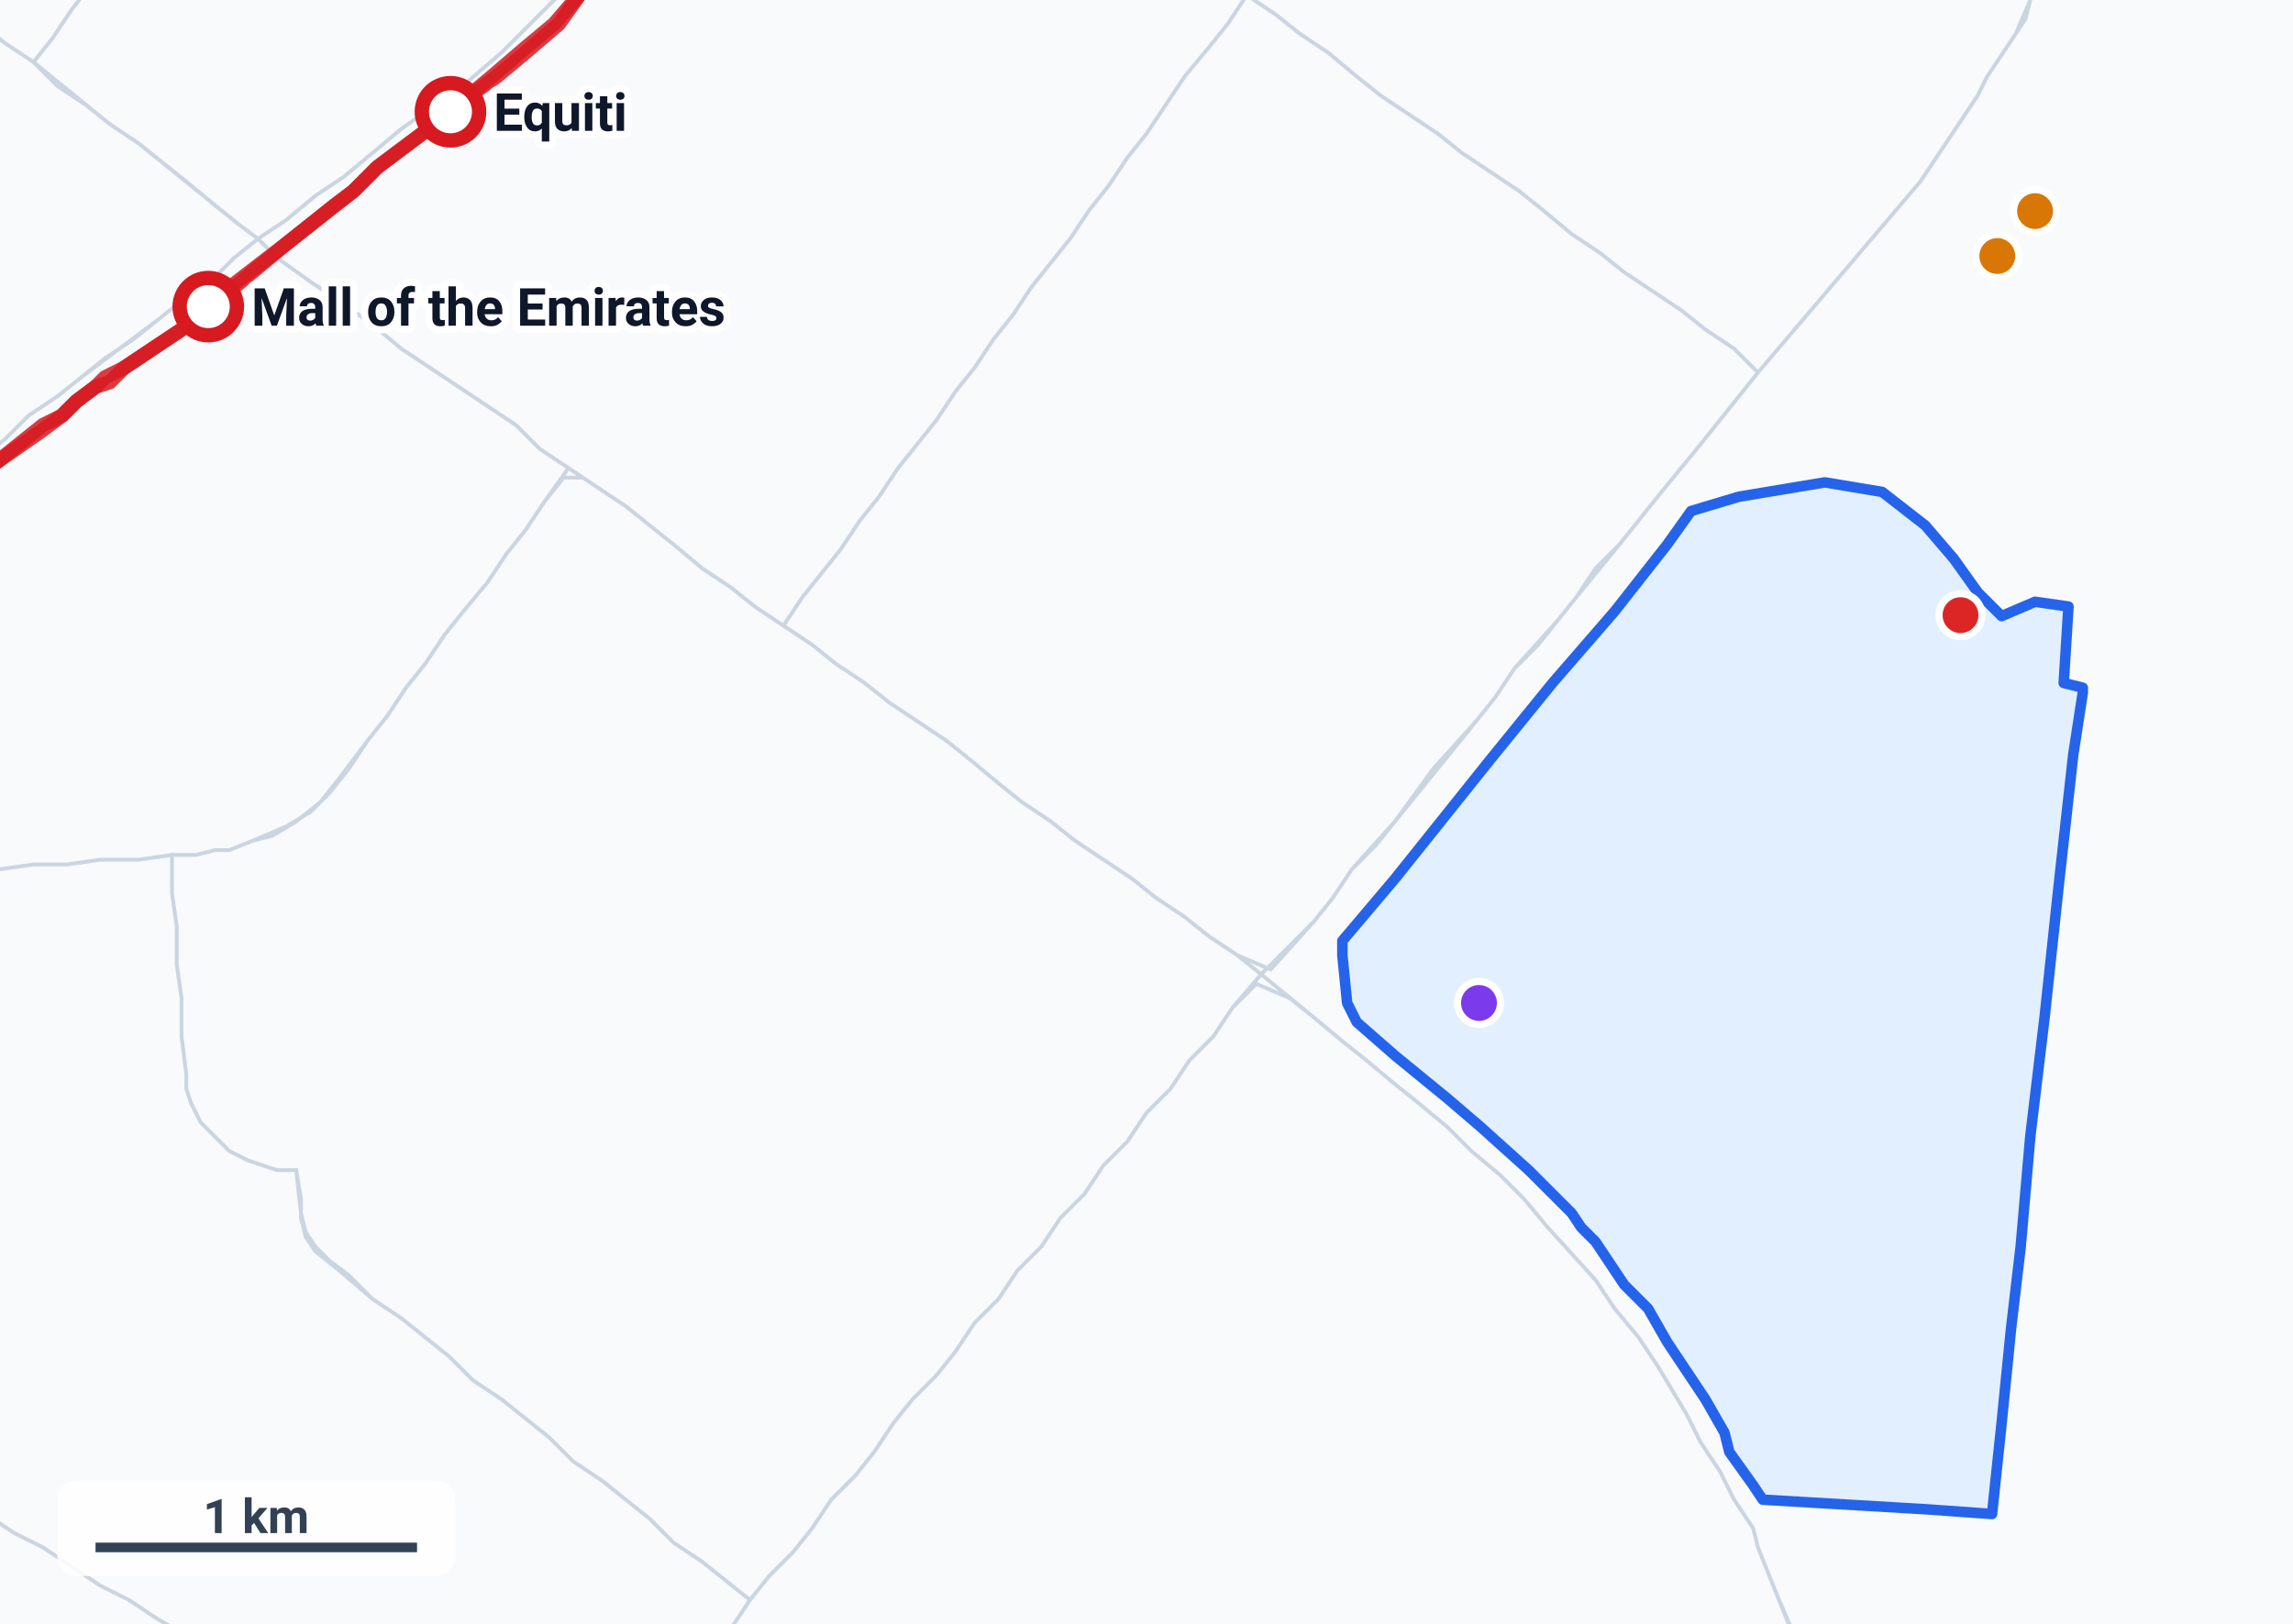
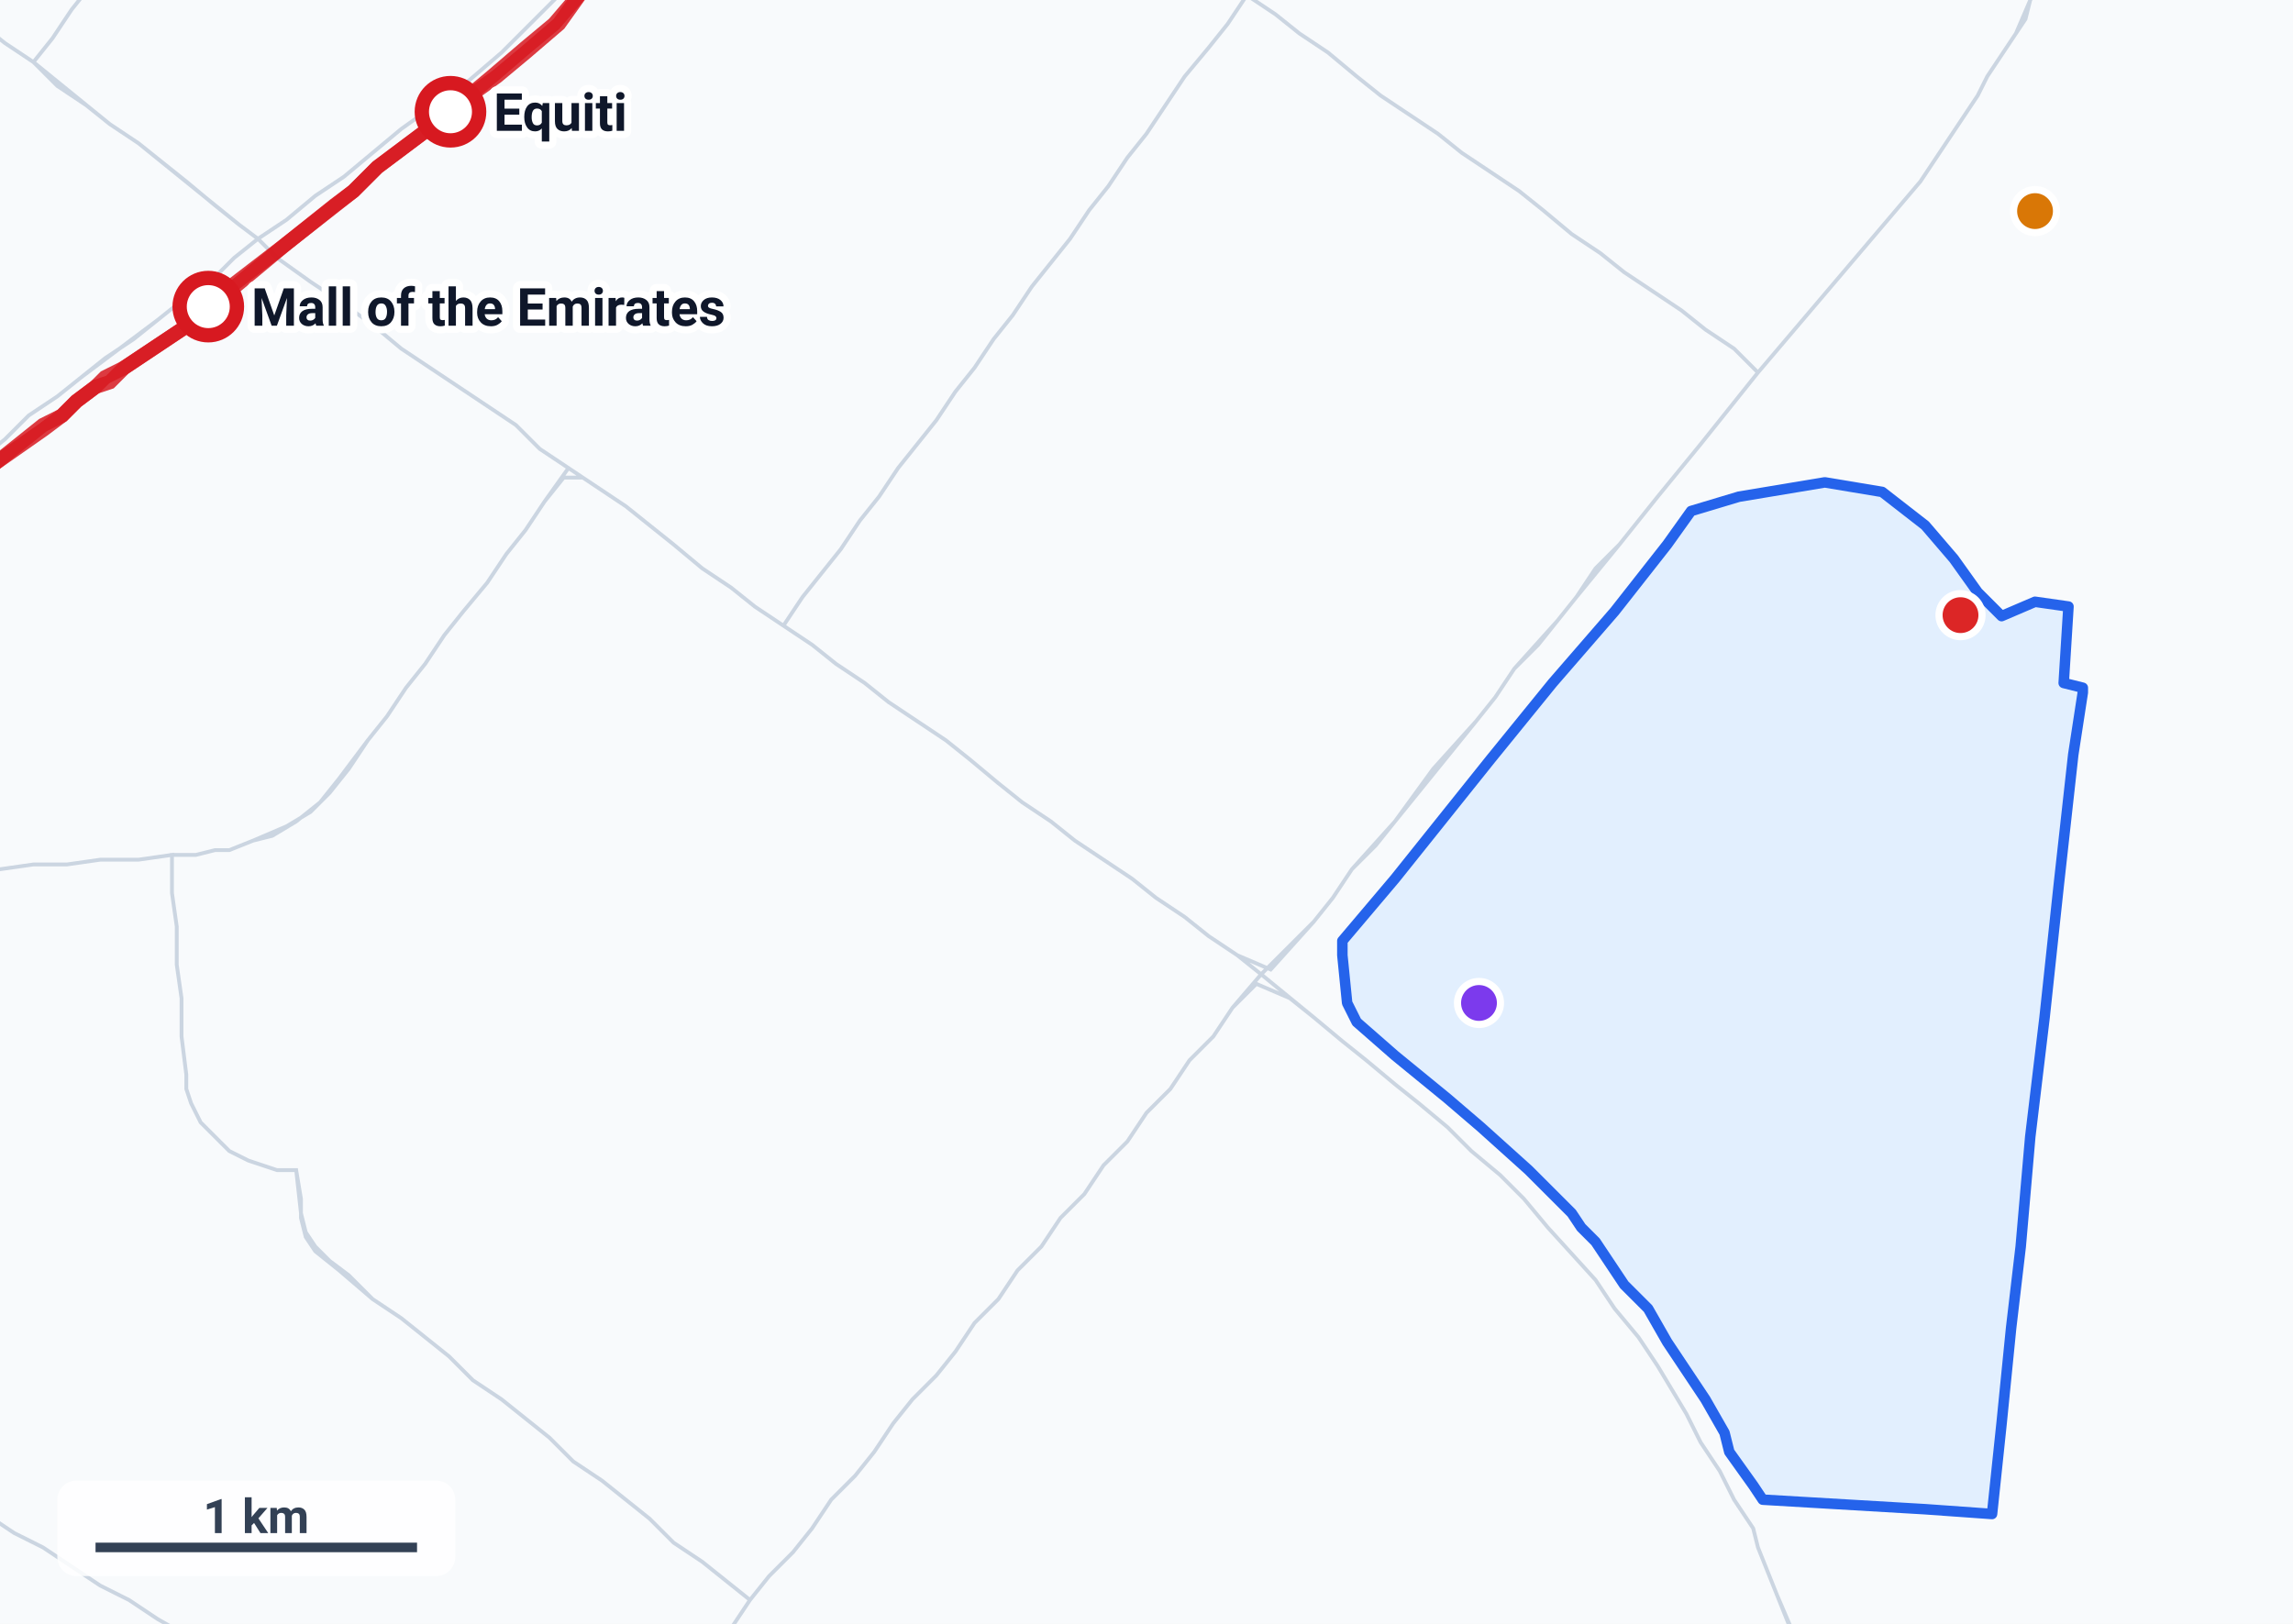
<svg xmlns="http://www.w3.org/2000/svg" viewBox="0 0 480 340" width="480" height="340">
  <style>.l{font:600 11px system-ui,-apple-system,"Segoe UI",Roboto,sans-serif;fill:#0f172a;paint-order:stroke;stroke:#fff;stroke-width:3px;stroke-linejoin:round}.s{font:600 10px system-ui,-apple-system,"Segoe UI",Roboto,sans-serif;fill:#334155}</style>
  <rect width="480" height="340" fill="#f8fafc" />
  <path d="M429,-6 427,-3 425,0 424,4 422,7 420,10 418,13 416,16 414,20 412,23 410,26 408,29 406,32 402,38 368,78 363,73 357,69 352,65 346,61 340,57 335,53 329,49 323,44 318,40 312,36 306,32 301,28 295,24 289,20 284,16 278,11 272,7 267,3 261,-1M289,20 295,24 301,28 306,32 312,36 318,40 323,44 329,49 335,53 340,57 346,61 352,65 357,69 363,73 368,78 364,83 360,88 356,93 347,104 343,109 339,114 334,119 330,125 326,130 322,135 317,140 313,146 309,151 300,161 292,172 288,177 283,182 279,188 275,193 266,203 259,200 253,196 248,192 242,188 237,184 231,180 225,176 220,172 214,168 209,164 203,159 198,155 192,151 186,147 181,143 175,139 170,135 164,131 168,125 172,120 176,115 180,109 184,104 188,98 192,93 196,88 200,82 204,77 208,71 212,66 216,60 220,55 224,50 228,44 232,39 236,33 240,28 244,22 248,16 253,10 257,5 261,-1 267,3 272,7 278,11 284,16 289,20M60,46 54,50 50,47 45,43 39,38 34,34 29,30 23,26 18,22 12,18 7,13 11,8 15,2 19,-3M121,-5 117,-1 113,3 109,7 105,11 98,17 91,22 84,27 78,32 72,37 66,41 60,46M164,131 170,135 175,139 181,143 186,147 192,151 198,155 203,159 209,164 214,168 220,172 225,176 231,180 237,184 242,188 248,192 253,196 259,200 264,204 258,211 254,217 249,222 245,228 240,233 236,239 231,244 227,250 222,255 218,261 213,266 209,272 204,277 200,283 196,288 191,293 187,298 183,304 179,309 174,314 170,320 166,325 161,330 157,335 152,331 147,327 141,323 136,318 131,314 126,310 120,306 115,301 110,297 105,293 99,289 94,284 89,280 84,276 78,272 73,267 69,264 66,261 64,258 63,254 62,245 58,245 55,244 52,243 48,241 45,238 42,235 40,231 39,228 39,225 38,217 38,209 37,202 37,194 36,187 36,179 41,179 45,178 48,178 53,176 57,175 62,172 67,168 71,163 77,155 81,150 85,144 89,139 93,133 97,128 102,122 106,116 110,111 114,105 118,100 122,100 125,102 131,106 136,110 141,114 147,119 153,123 158,127 164,131M102,85 108,89 113,94 119,98 114,105 110,111 106,116 102,122 97,128 93,133 89,139 85,144 81,150 77,155 73,161 69,166 65,170 60,173 53,176 48,178 45,178 41,179 36,179 29,180 21,180 14,181 7,181 -0,182 -7,182M-10,100 -4,96 1,92 6,87 12,83 17,79 22,75 28,71 33,67 38,63 44,59 49,54 54,50 58,54 65,59 71,63 78,68 84,73 90,77 96,81 102,85M148,346 153,341 157,335 161,330 166,325 170,320 174,314 179,309 183,304 187,298 191,293 196,288 200,283 204,277 209,272 213,266 218,261 222,255 227,250 231,244 236,239 240,233 245,228 249,222 254,217 258,211 263,206 270,209 275,213 281,218 286,222 292,227 297,231 303,236 308,241 314,246 319,251 324,257 334,268 338,274 343,280 347,286 353,296 356,302 360,308 363,314 367,320 368,324 370,329 372,334 374,339 376,344M115,301 120,306 126,310 131,314 136,318 141,323 147,327 152,331 157,335 153,341 148,346M46,346 40,343 33,339 27,335 21,332 15,328 9,324 3,321 -3,317 -9,313M-7,182 -0,182 7,181 14,181 21,180 29,180 36,179 36,187 37,194 37,202 38,209 38,217 39,225 39,228 40,231 42,235 45,238 48,241 52,243 55,244 58,245 62,245 63,251 63,255 64,259 66,262 71,266 78,272 84,276 89,280 94,284 99,289 105,293 110,297 115,301M19,-3 15,2 11,8 7,13 1,9 -4,5M-9,313 -3,317 3,321 9,324 15,328 21,332 27,335 33,339 40,343 46,346M255,-6 261,-1 257,5 253,10 248,16 244,22 240,28 236,33 232,39 228,44 224,50 220,55 216,60 212,66 208,71 204,77 200,82 196,88 192,93 188,98 184,104 180,109 176,115 172,120 168,125 164,131 158,127 153,123 147,119 141,114 136,110 131,106 125,102 122,100 113,94 108,89 102,85 96,81 90,77 84,73 78,68 71,63 65,59 58,54 54,50 60,46 66,41 72,37 78,32 84,27 91,22 98,17 105,11 109,7 113,3 117,-1 121,-5M376,346 375,341 372,334 370,329 368,324 367,320 363,314 360,308 356,302 353,296 347,286 343,280 338,274 334,268 324,257 319,251 314,246 308,241 303,236 297,231 292,227 286,222 281,218 275,213 264,204 275,193 279,188 283,182 292,172 309,151 313,146 317,140 326,130 330,125 339,114 343,109 347,104 356,93 360,88 364,83 368,78 402,38 406,32 408,29 410,26 412,23 414,20 416,16 418,13 420,10 422,7 425,0 429,-6M-4,5 1,9 7,13 23,26 29,30 50,47 54,50 49,54 44,59 38,63 33,67 17,79 12,83 6,87 1,92 -4,96 -10,100M376,346 375,341 372,334 370,329 368,324 367,320 363,314 360,308 356,302 353,296 347,286 343,280 338,274 334,268 324,257 319,251 314,246 308,241 303,236 297,231 292,227 286,222 281,218 275,213 264,204 275,193 279,188 283,182 292,172 309,151 313,146 317,140 326,130 330,125 339,114 343,109 347,104 356,93 360,88 364,83 368,78 402,38 406,32 408,29 410,26 412,23 414,20 416,16 418,13 420,10 422,7 425,0 429,-6" fill="none" stroke="#cbd5e1" stroke-width="0.8" />
  <path d="M417,317 403,316 369,314 367,311 362,304 361,300 357,293 351,284 349,281 345,274 340,269 334,260 331,257 329,254 320,245 310,236 303,230 292,221 284,214 282,210 281,200 281,197 292,184 304,169 312,159 325,143 338,128 349,114 354,107 364,104 382,101 394,103 403,110 409,117 414,124 419,129 426,126 433,127 432,143 436,144 436,145 434,158 431,185 428,213 425,238 423,261 421,278 419,298 417,317Z" fill="#dbeafe" fill-opacity="0.75" stroke="#2563eb" stroke-width="2.2" stroke-linejoin="round" />
  <path d="M128,-9 122,-2 116,5 110,10 103,16 97,21 94,23 91,26 79,35 74,40 70,43 60,51 47,61 44,64 38,69 32,73 26,77 22,79 20,81 16,84 13,87 9,89 -1,97 -6,100 -21,112" fill="none" stroke="#d71920" stroke-width="3" stroke-linecap="round" stroke-opacity="0.85" />
  <path d="M128,-9 122,-2 117,5 110,11 104,16 97,21 94,23 91,26 79,35 74,40 60,51 48,61 44,64 38,69 32,73 26,77 23,80 20,81 16,84 13,87 9,90 -1,97 -5,100 -21,112" fill="none" stroke="#d71920" stroke-width="3" stroke-linecap="round" stroke-opacity="0.85" />
  <circle cx="426.0" cy="44.2" r="4.5" fill="#d97706" stroke="#fff" stroke-width="1.5" />
-   <circle cx="418.1" cy="53.6" r="4.5" fill="#d97706" stroke="#fff" stroke-width="1.5" />
  <circle cx="410.4" cy="128.8" r="4.5" fill="#dc2626" stroke="#fff" stroke-width="1.5" />
  <circle cx="309.6" cy="210.0" r="4.5" fill="#7c3aed" stroke="#fff" stroke-width="1.5" />
  <circle cx="94.3" cy="23.4" r="6" fill="#fff" stroke="#d71920" stroke-width="3" />
  <circle cx="43.6" cy="64.2" r="6" fill="#fff" stroke="#d71920" stroke-width="3" />
  <text x="103.3" y="27.4" text-anchor="start" class="l">Equiti</text>
  <text x="52.6" y="68.2" text-anchor="start" class="l">Mall of the Emirates</text>
  <g>
    <rect x="12" y="310" width="83.3" height="20" rx="4" fill="#fff" fill-opacity="0.85" />
    <path d="M20,324h67.3" stroke="#334155" stroke-width="2" />
    <text x="53.6" y="321" text-anchor="middle" class="s">1 km</text>
  </g>
</svg>
